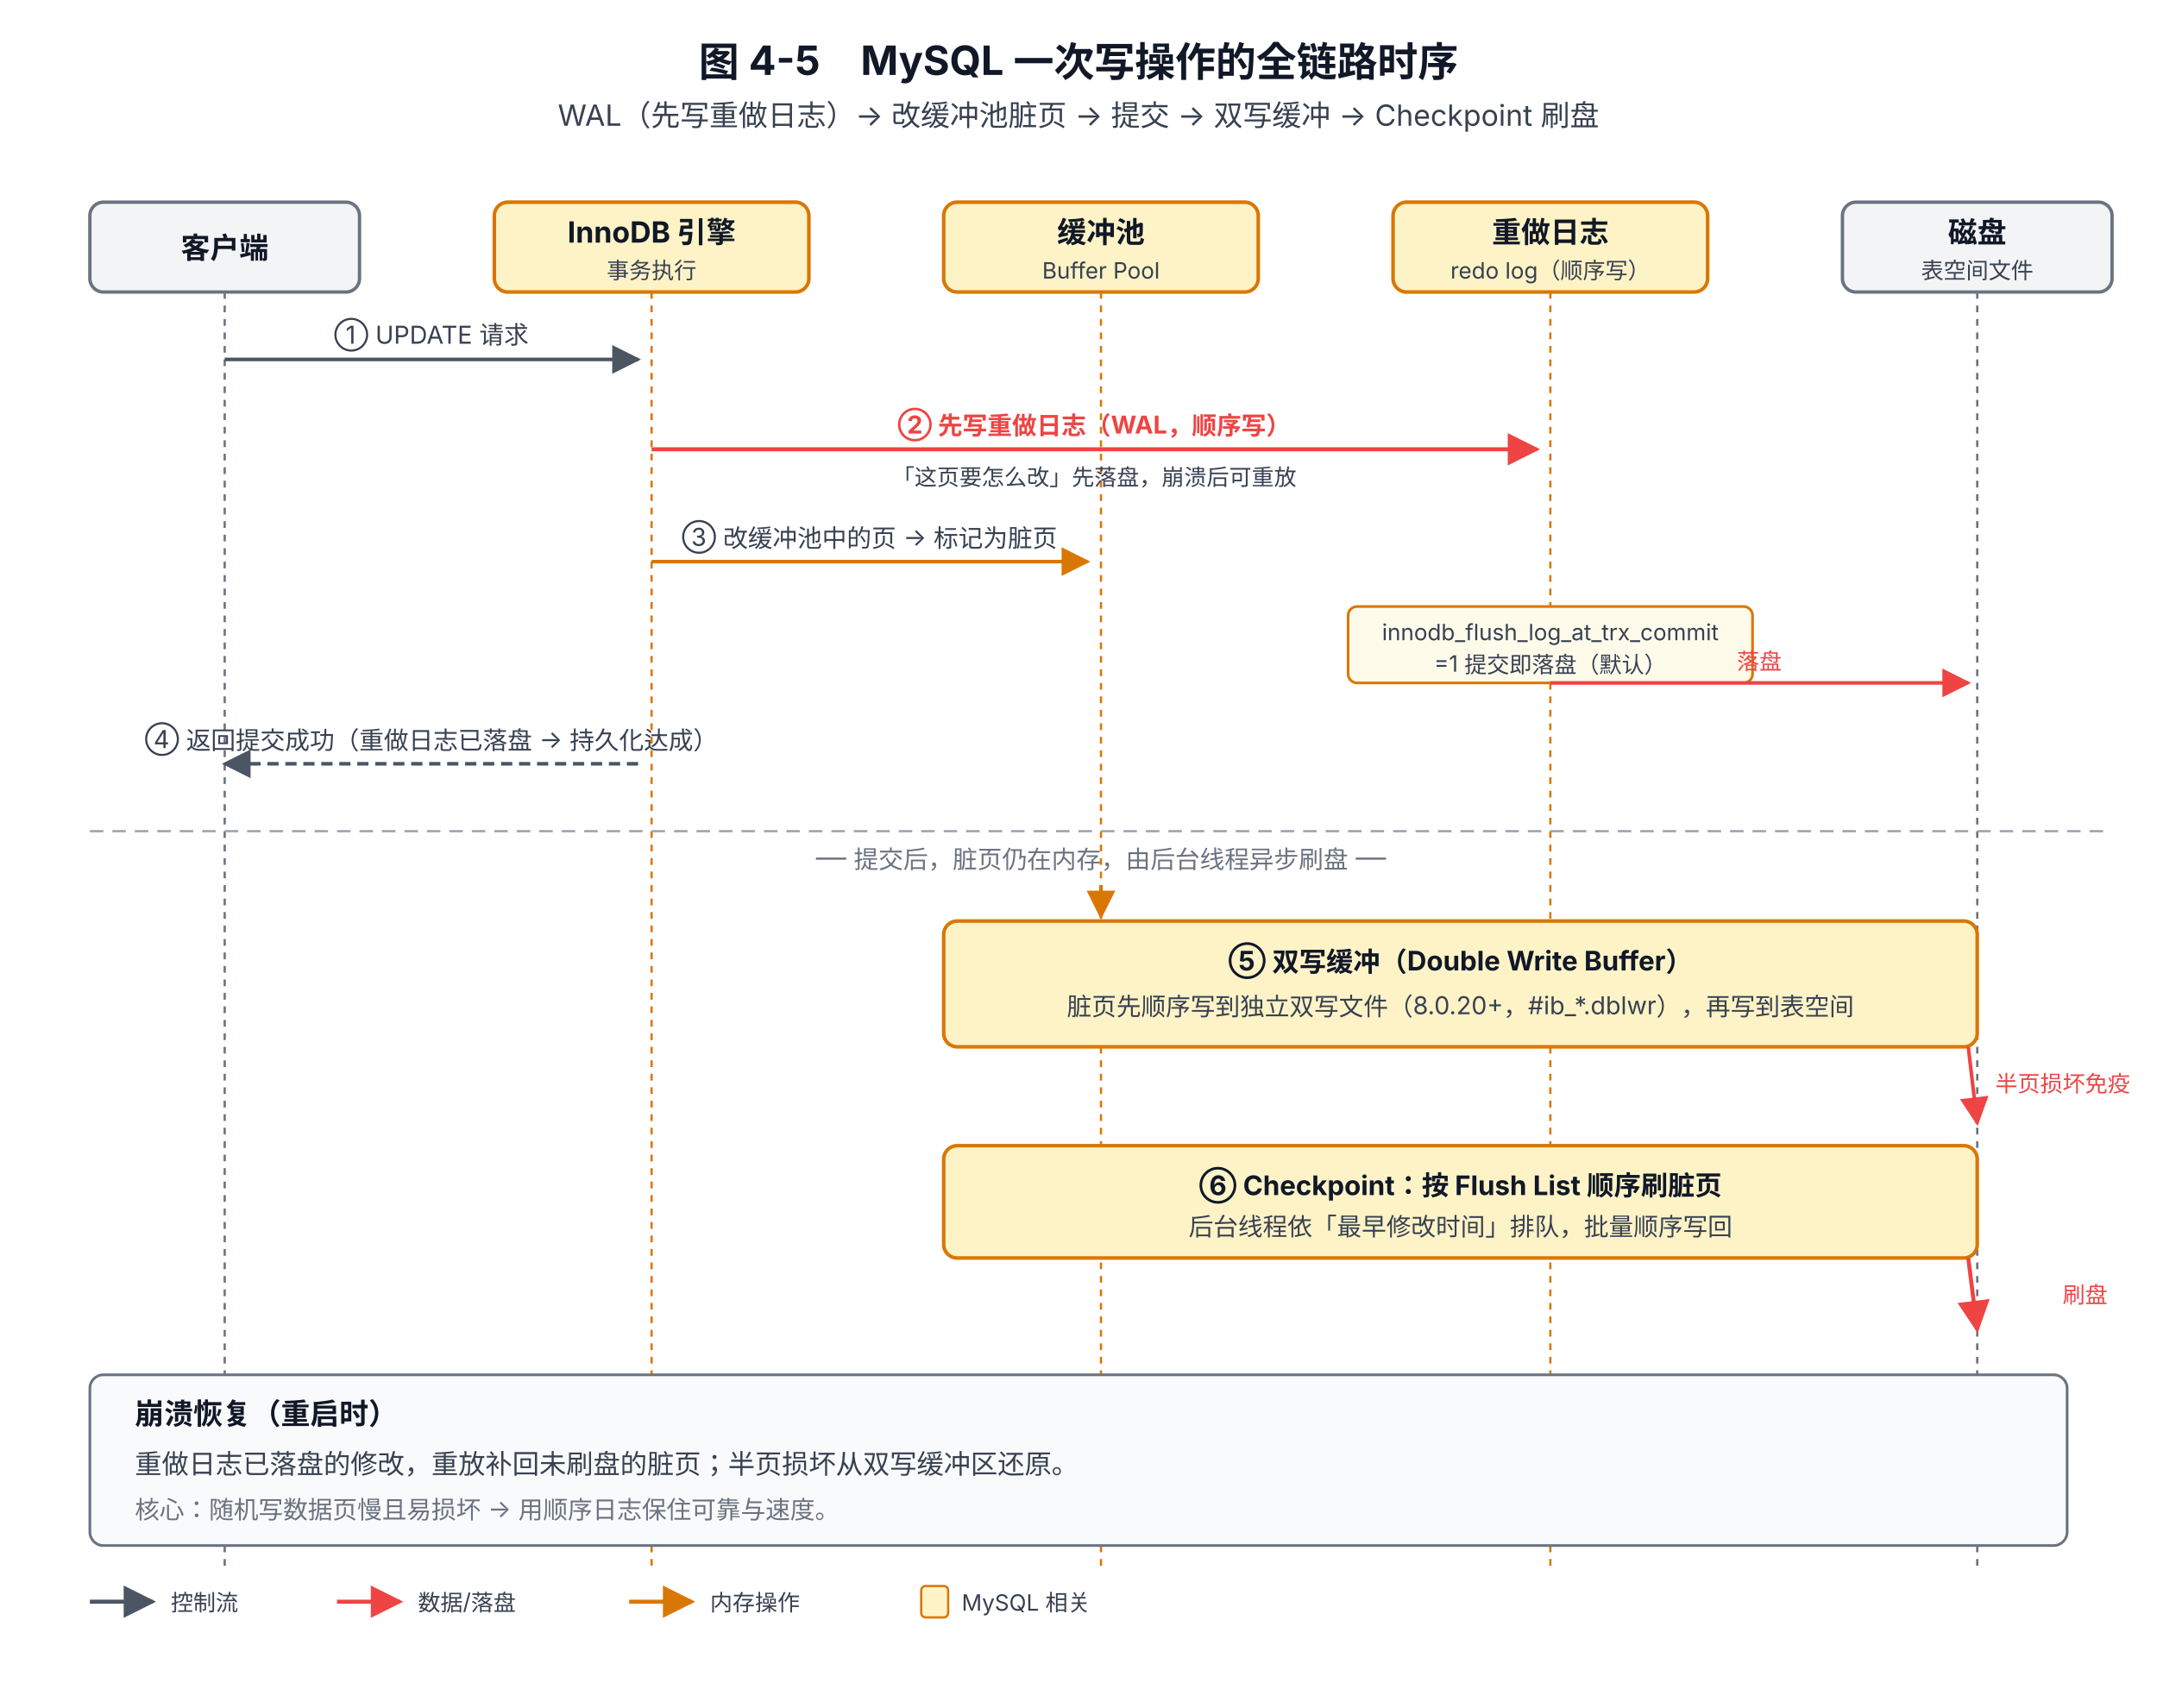
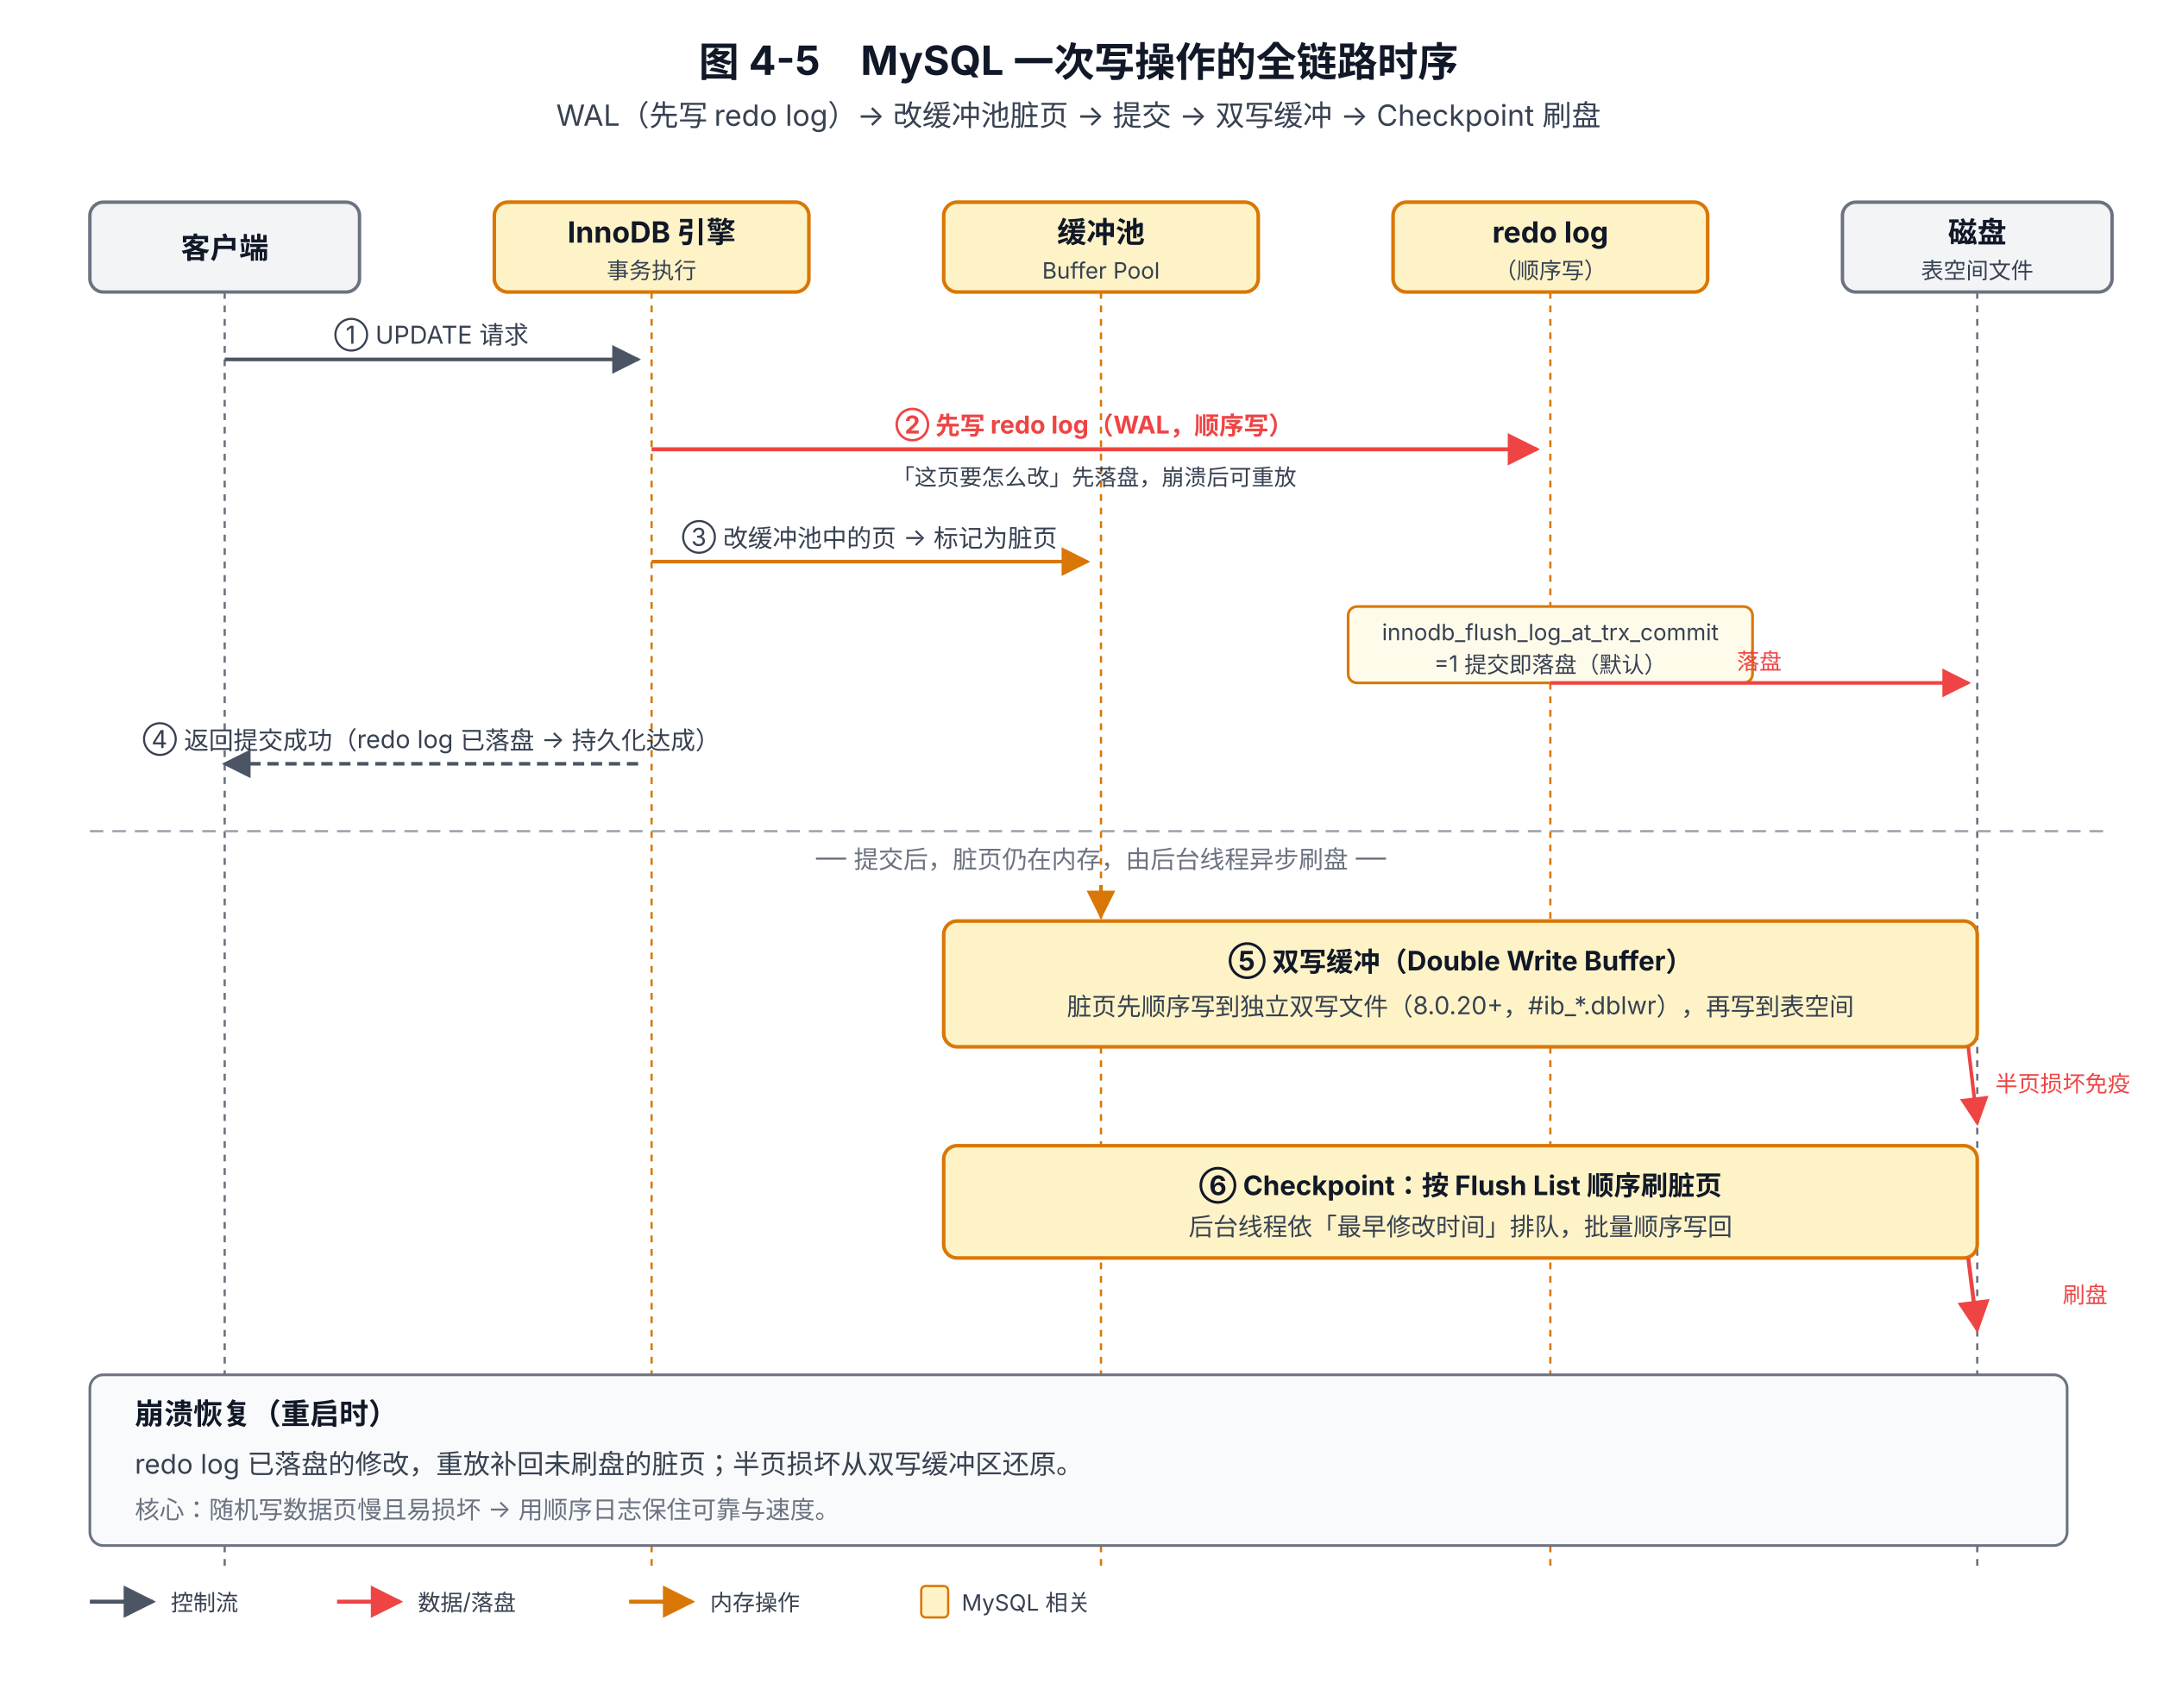
<svg xmlns="http://www.w3.org/2000/svg" viewBox="0 0 960 760" font-family="system-ui, -apple-system, 'PingFang SC', 'Microsoft YaHei', sans-serif">
  <defs>
    <marker id="arrow" viewBox="0 0 10 10" refX="9" refY="5" markerWidth="8" markerHeight="8" orient="auto-start-reverse">
      <path d="M0,0 L10,5 L0,10 z" fill="#4B5563" />
    </marker>
    <marker id="arrowRed" viewBox="0 0 10 10" refX="9" refY="5" markerWidth="8" markerHeight="8" orient="auto-start-reverse">
      <path d="M0,0 L10,5 L0,10 z" fill="#EF4444" />
    </marker>
    <marker id="arrowInd" viewBox="0 0 10 10" refX="9" refY="5" markerWidth="8" markerHeight="8" orient="auto-start-reverse">
      <path d="M0,0 L10,5 L0,10 z" fill="#D97706" />
    </marker>
  </defs>
  <text x="480" y="34" text-anchor="middle" font-size="18" font-weight="700" fill="#111827">图 4-5　MySQL 一次写操作的全链路时序</text>
-   <text x="480" y="56" text-anchor="middle" font-size="13" fill="#374151">WAL（先写重做日志）→ 改缓冲池脏页 → 提交 → 双写缓冲 → Checkpoint 刷盘</text>
+   <text x="480" y="56" text-anchor="middle" font-size="13" fill="#374151">WAL（先写 redo log）→ 改缓冲池脏页 → 提交 → 双写缓冲 → Checkpoint 刷盘</text>
  <rect x="40" y="90" width="120" height="40" rx="6" fill="#F3F4F6" stroke="#6B7280" stroke-width="1.5" />
  <text x="100" y="115" text-anchor="middle" font-size="13" font-weight="700" fill="#111827">客户端</text>
  <line x1="100" y1="130" x2="100" y2="700" stroke="#6B7280" stroke-width="1" stroke-dasharray="3,3" />
  <rect x="220" y="90" width="140" height="40" rx="6" fill="#FEF3C7" stroke="#D97706" stroke-width="1.6" />
  <text x="290" y="108" text-anchor="middle" font-size="13" font-weight="700" fill="#111827">InnoDB 引擎</text>
  <text x="290" y="124" text-anchor="middle" font-size="10" fill="#374151">事务执行</text>
  <line x1="290" y1="130" x2="290" y2="700" stroke="#D97706" stroke-width="1" stroke-dasharray="3,3" />
  <rect x="420" y="90" width="140" height="40" rx="6" fill="#FEF3C7" stroke="#D97706" stroke-width="1.6" />
  <text x="490" y="108" text-anchor="middle" font-size="13" font-weight="700" fill="#111827">缓冲池</text>
  <text x="490" y="124" text-anchor="middle" font-size="10" fill="#374151">Buffer Pool</text>
  <line x1="490" y1="130" x2="490" y2="700" stroke="#D97706" stroke-width="1" stroke-dasharray="3,3" />
  <rect x="620" y="90" width="140" height="40" rx="6" fill="#FEF3C7" stroke="#D97706" stroke-width="1.6" />
-   <text x="690" y="108" text-anchor="middle" font-size="13" font-weight="700" fill="#111827">重做日志</text>
-   <text x="690" y="124" text-anchor="middle" font-size="10" fill="#374151">redo log（顺序写）</text>
+   <text x="690" y="108" text-anchor="middle" font-size="13" font-weight="700" fill="#111827">redo log</text>
+   <text x="690" y="124" text-anchor="middle" font-size="10" fill="#374151">（顺序写）</text>
  <line x1="690" y1="130" x2="690" y2="700" stroke="#D97706" stroke-width="1" stroke-dasharray="3,3" />
  <rect x="820" y="90" width="120" height="40" rx="6" fill="#F3F4F6" stroke="#6B7280" stroke-width="1.5" />
  <text x="880" y="108" text-anchor="middle" font-size="13" font-weight="700" fill="#111827">磁盘</text>
  <text x="880" y="124" text-anchor="middle" font-size="10" fill="#374151">表空间文件</text>
  <line x1="880" y1="130" x2="880" y2="700" stroke="#6B7280" stroke-width="1" stroke-dasharray="3,3" />
  <line x1="100" y1="160" x2="284" y2="160" stroke="#4B5563" stroke-width="1.6" marker-end="url(#arrow)" />
  <text x="192" y="153" text-anchor="middle" font-size="11" fill="#374151">① UPDATE 请求</text>
  <line x1="290" y1="200" x2="684" y2="200" stroke="#EF4444" stroke-width="1.8" marker-end="url(#arrowRed)" />
-   <text x="487" y="193" text-anchor="middle" font-size="11" fill="#EF4444" font-weight="700">② 先写重做日志（WAL，顺序写）</text>
+   <text x="487" y="193" text-anchor="middle" font-size="11" fill="#EF4444" font-weight="700">② 先写 redo log（WAL，顺序写）</text>
  <text x="487" y="216" text-anchor="middle" font-size="10" fill="#374151">「这页要怎么改」先落盘，崩溃后可重放</text>
  <line x1="290" y1="250" x2="484" y2="250" stroke="#D97706" stroke-width="1.6" marker-end="url(#arrowInd)" />
  <text x="387" y="243" text-anchor="middle" font-size="11" fill="#374151">③ 改缓冲池中的页 → 标记为脏页</text>
  <rect x="600" y="270" width="180" height="34" rx="4" fill="#FFFBEB" stroke="#D97706" stroke-width="1.2" />
  <text x="690" y="285" text-anchor="middle" font-size="10" fill="#374151">innodb_flush_log_at_trx_commit</text>
  <text x="690" y="299" text-anchor="middle" font-size="10" fill="#374151">=1 提交即落盘（默认）</text>
  <line x1="690" y1="304" x2="876" y2="304" stroke="#EF4444" stroke-width="1.6" marker-end="url(#arrowRed)" />
  <text x="783" y="298" text-anchor="middle" font-size="10" fill="#EF4444">落盘</text>
  <line x1="284" y1="340" x2="100" y2="340" stroke="#4B5563" stroke-width="1.6" marker-end="url(#arrow)" stroke-dasharray="5,3" />
-   <text x="192" y="333" text-anchor="middle" font-size="11" fill="#374151">④ 返回提交成功（重做日志已落盘 → 持久化达成）</text>
+   <text x="192" y="333" text-anchor="middle" font-size="11" fill="#374151">④ 返回提交成功（redo log 已落盘 → 持久化达成）</text>
  <line x1="40" y1="370" x2="940" y2="370" stroke="#9CA3AF" stroke-width="1" stroke-dasharray="6,4" />
  <text x="490" y="386" text-anchor="middle" font-size="11" fill="#6B7280">── 提交后，脏页仍在内存，由后台线程异步刷盘 ──</text>
  <rect x="420" y="410" width="460" height="56" rx="6" fill="#FEF3C7" stroke="#D97706" stroke-width="1.6" />
  <text x="650" y="432" text-anchor="middle" font-size="12" font-weight="700" fill="#111827">⑤ 双写缓冲（Double Write Buffer）</text>
  <text x="650" y="452" text-anchor="middle" font-size="11" fill="#374151">脏页先顺序写到独立双写文件（8.0.20+，#ib_*.dblwr），再写到表空间</text>
  <line x1="490" y1="394" x2="490" y2="408" stroke="#D97706" stroke-width="1.6" marker-end="url(#arrowInd)" />
  <line x1="876" y1="466" x2="880" y2="500" stroke="#EF4444" stroke-width="1.6" marker-end="url(#arrowRed)" />
  <text x="888" y="486" font-size="10" fill="#EF4444">半页损坏免疫</text>
  <rect x="420" y="510" width="460" height="50" rx="6" fill="#FEF3C7" stroke="#D97706" stroke-width="1.6" />
  <text x="650" y="532" text-anchor="middle" font-size="12" font-weight="700" fill="#111827">⑥ Checkpoint：按 Flush List 顺序刷脏页</text>
  <text x="650" y="550" text-anchor="middle" font-size="11" fill="#374151">后台线程依「最早修改时间」排队，批量顺序写回</text>
  <line x1="876" y1="560" x2="880" y2="592" stroke="#EF4444" stroke-width="1.8" marker-end="url(#arrowRed)" />
  <text x="918" y="580" font-size="10" fill="#EF4444">刷盘</text>
  <rect x="40" y="612" width="880" height="76" rx="6" fill="#F9FAFB" stroke="#6B7280" stroke-width="1.2" />
  <text x="60" y="634" font-size="13" font-weight="700" fill="#111827">崩溃恢复（重启时）</text>
-   <text x="60" y="656" font-size="12" fill="#374151">重做日志已落盘的修改，重放补回未刷盘的脏页；半页损坏从双写缓冲区还原。</text>
+   <text x="60" y="656" font-size="12" fill="#374151">redo log 已落盘的修改，重放补回未刷盘的脏页；半页损坏从双写缓冲区还原。</text>
  <text x="60" y="676" font-size="11" fill="#6B7280">核心：随机写数据页慢且易损坏 → 用顺序日志保住可靠与速度。</text>
  <g transform="translate(40,705)">
    <line x1="0" y1="8" x2="28" y2="8" stroke="#4B5563" stroke-width="1.8" marker-end="url(#arrow)" />
    <text x="36" y="12" font-size="10" fill="#374151">控制流</text>
    <line x1="110" y1="8" x2="138" y2="8" stroke="#EF4444" stroke-width="1.8" marker-end="url(#arrowRed)" />
    <text x="146" y="12" font-size="10" fill="#374151">数据/落盘</text>
    <line x1="240" y1="8" x2="268" y2="8" stroke="#D97706" stroke-width="1.8" marker-end="url(#arrowInd)" />
    <text x="276" y="12" font-size="10" fill="#374151">内存操作</text>
    <rect x="370" y="1" width="12" height="14" rx="2" fill="#FEF3C7" stroke="#D97706" />
    <text x="388" y="12" font-size="10" fill="#374151">MySQL 相关</text>
  </g>
</svg>
